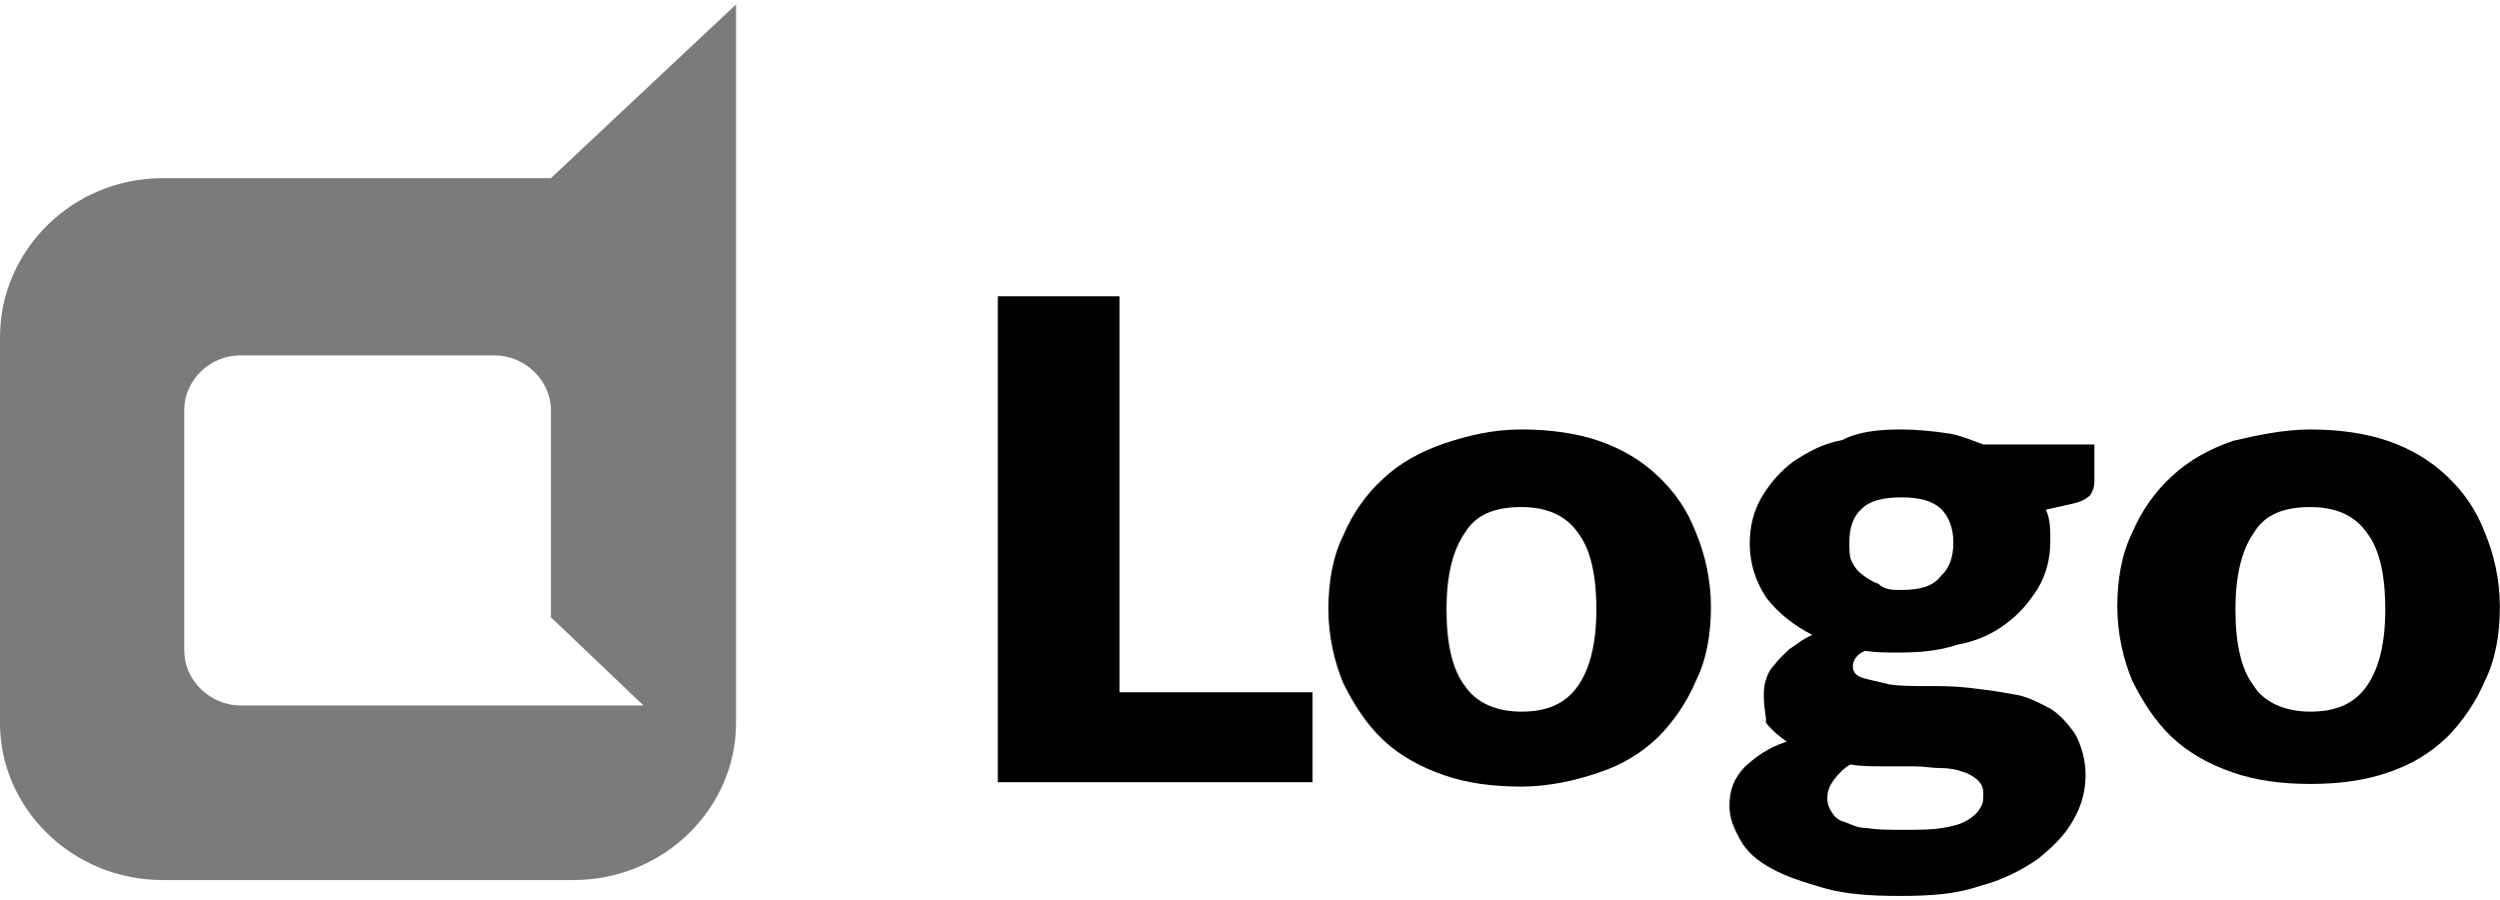
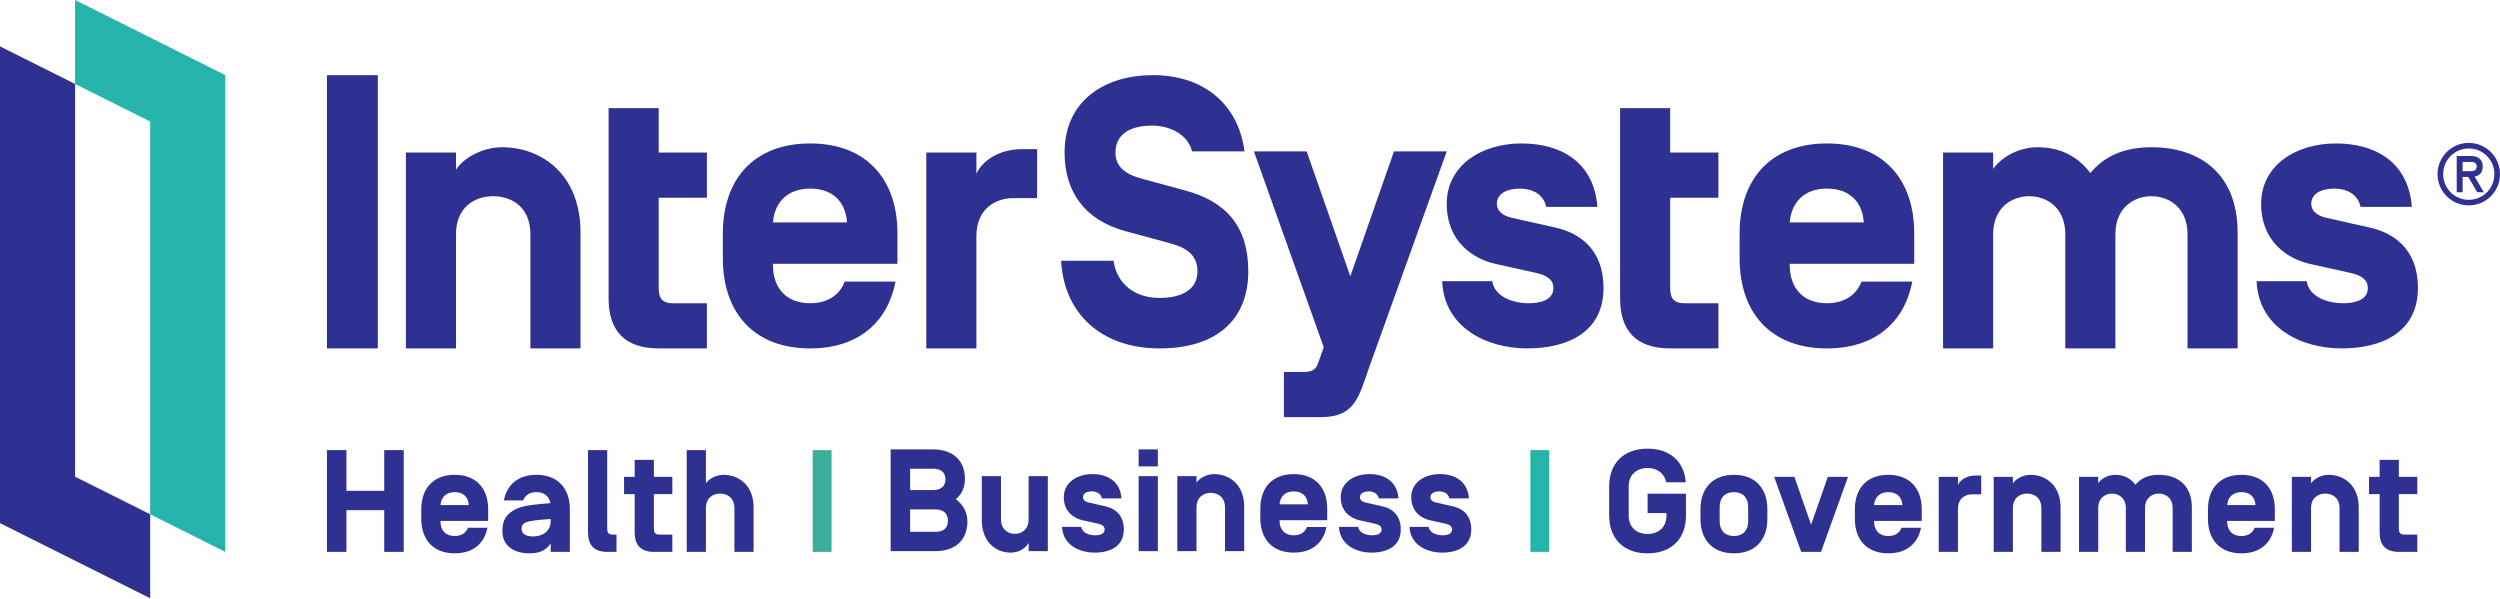
- <svg xmlns="http://www.w3.org/2000/svg" xmlns:xlink="http://www.w3.org/1999/xlink" version="1.1" id="Layer_1" x="0px" y="0px" viewBox="0 0 283.5 102" style="enable-background:new 0 0 283.5 102;" xml:space="preserve">
-   <style type="text/css">
- 	.st0{clip-path:url(#XMLID_36_);}
- 	.st1{clip-path:url(#XMLID_37_);fill:#010101;}
- 	.st2{clip-path:url(#SVGID_2_);}
- 	.st3{clip-path:url(#XMLID_38_);fill:#010101;}
- 	.st4{clip-path:url(#SVGID_4_);}
- 	.st5{clip-path:url(#XMLID_39_);fill:#010101;}
- 	.st6{clip-path:url(#SVGID_6_);}
- 	.st7{clip-path:url(#XMLID_40_);fill:#010101;}
- 	.st8{clip-path:url(#SVGID_8_);}
- 	.st9{clip-path:url(#XMLID_41_);fill:#7B7B7B;}
- </style>
-   <g id="XMLID_21_">
-     <g>
-       <defs>
-         <polygon id="XMLID_18_" points="127,78.5 148.9,78.5 148.9,88.7 113.2,88.7 113.2,33.6 127,33.6    " />
-       </defs>
-       <clipPath id="XMLID_36_">
-         <use xlink:href="#XMLID_18_" style="overflow:visible;" />
-       </clipPath>
-       <g class="st0">
-         <defs>
-           <rect id="XMLID_19_" x="-1501.1" y="-110" width="2945" height="2666.8" />
-         </defs>
-         <clipPath id="XMLID_37_">
-           <use xlink:href="#XMLID_19_" style="overflow:visible;" />
-         </clipPath>
-         <rect id="XMLID_20_" x="103" y="23.3" class="st1" width="56.1" height="75.6" />
-       </g>
-     </g>
-     <g>
-       <defs>
-         <path id="SVGID_1_" d="M172.6,80.7c2.9,0,5-0.9,6.4-2.9c1.4-2,2.1-4.9,2.1-8.7c0-4-0.7-6.9-2.1-8.7c-1.4-2-3.6-2.9-6.4-2.9     c-3.1,0-5.2,0.9-6.4,2.9c-1.4,2-2.1,4.9-2.1,8.7c0,4,0.7,6.9,2.1,8.7C167.4,79.6,169.6,80.7,172.6,80.7z M172.6,48.7     c3.1,0,6.2,0.4,8.8,1.3c2.6,0.9,4.8,2.2,6.7,4c1.9,1.8,3.3,3.8,4.3,6.4c1,2.4,1.7,5.3,1.7,8.4s-0.5,6-1.7,8.4     c-1,2.4-2.6,4.7-4.3,6.4c-1.9,1.8-4,3.1-6.7,4c-2.6,0.9-5.7,1.6-8.8,1.6c-3.3,0-6.2-0.4-8.8-1.3c-2.6-0.9-5-2.2-6.9-4     s-3.3-4-4.5-6.4c-1-2.4-1.7-5.3-1.7-8.4s0.5-6,1.7-8.4c1-2.4,2.6-4.7,4.5-6.4c1.9-1.8,4.3-3.1,6.9-4     C166.5,49.4,169.3,48.7,172.6,48.7z" />
-       </defs>
-       <clipPath id="SVGID_2_">
-         <use xlink:href="#SVGID_1_" style="overflow:visible;" />
-       </clipPath>
-       <g class="st2">
-         <defs>
-           <rect id="XMLID_16_" x="-1501.1" y="-110" width="2945" height="2666.8" />
-         </defs>
-         <clipPath id="XMLID_38_">
-           <use xlink:href="#XMLID_16_" style="overflow:visible;" />
-         </clipPath>
-         <rect id="XMLID_17_" x="140.5" y="38.5" class="st3" width="63.7" height="61.1" />
-       </g>
-     </g>
-     <g>
-       <defs>
-         <path id="SVGID_3_" d="M215.7,66.9c2.1,0,3.6-0.4,4.5-1.6c1-0.9,1.4-2.2,1.4-3.8c0-1.6-0.5-2.9-1.4-3.8c-1-0.9-2.4-1.3-4.5-1.3     c-2.1,0-3.6,0.4-4.5,1.3c-1,0.9-1.4,2.2-1.4,3.8c0,0.7,0,1.6,0.2,2c0.2,0.4,0.5,1.1,1.2,1.6c0.5,0.4,1.2,0.9,1.9,1.1     C213.8,66.9,214.7,66.9,215.7,66.9z M225,90c0-0.7-0.2-1.1-0.7-1.6c-0.5-0.4-1-0.7-1.7-0.9c-0.5-0.2-1.4-0.4-2.4-0.4     c-1,0-1.9-0.2-3.1-0.2h-3.6c-1.2,0-2.4,0-3.6-0.2c-0.7,0.4-1.4,1.1-1.9,1.8c-0.5,0.7-0.7,1.3-0.7,2c0,0.7,0.2,1.1,0.5,1.6     s0.7,0.9,1.4,1.1c0.7,0.2,1.4,0.7,2.6,0.7c1.2,0.2,2.4,0.2,4,0.2c1.9,0,3.3,0,4.5-0.2s2.1-0.4,2.9-0.9c0.7-0.4,1.2-0.9,1.4-1.3     C225,91.1,225,90.7,225,90z M215.7,48.7c1.7,0,3.6,0.2,5,0.4c1.7,0.2,3.1,0.9,4.3,1.3h12.6v4.2c0,0.7-0.2,1.1-0.5,1.6     c-0.5,0.4-1,0.7-1.9,0.9l-3.1,0.7c0.5,1.1,0.5,2.2,0.5,3.6c0,2-0.5,3.8-1.4,5.3c-1,1.6-2.1,2.9-3.6,4c-1.4,1.1-3.3,2-5.5,2.4     c-2.1,0.7-4.3,0.9-6.7,0.9c-1.4,0-2.6,0-3.8-0.2c-1,0.4-1.4,1.1-1.4,1.8c0,0.7,0.5,1.1,1.2,1.3c0.7,0.2,1.7,0.4,2.9,0.7     c1.2,0.2,2.6,0.2,4.3,0.2c1.7,0,3.1,0,4.8,0.2c1.7,0.2,3.3,0.4,4.8,0.7c1.7,0.2,2.9,0.9,4.3,1.6c1.2,0.7,2.1,1.8,2.9,2.9     c0.7,1.3,1.2,2.9,1.2,4.7s-0.5,3.6-1.4,5.1c-1,1.8-2.4,3.1-4,4.4c-1.9,1.3-4,2.4-6.7,3.1c-2.6,0.9-5.5,1.1-9,1.1     c-3.3,0-6.2-0.2-8.6-0.9c-2.4-0.7-4.3-1.3-5.9-2.2c-1.7-0.9-2.9-2-3.6-3.3c-0.7-1.3-1.2-2.4-1.2-3.8c0-1.8,0.5-3.1,1.7-4.4     c1.2-1.1,2.6-2.2,4.8-2.9c-1-0.7-1.7-1.3-2.4-2.2c0.2-0.2-0.2-1.3-0.2-2.9c0-0.7,0-1.1,0.2-1.8c0.2-0.7,0.5-1.3,1-1.8     c0.5-0.7,1-1.1,1.7-1.8c0.7-0.4,1.4-1.1,2.6-1.6c-2.1-1.1-3.8-2.4-5.2-4.2c-1.2-1.8-1.9-3.8-1.9-6.2c0-2,0.5-3.8,1.4-5.3     s2.1-2.9,3.6-4c1.7-1.1,3.3-2,5.5-2.4C210.9,48.9,213.3,48.7,215.7,48.7z" />
-       </defs>
-       <clipPath id="SVGID_4_">
-         <use xlink:href="#SVGID_3_" style="overflow:visible;" />
-       </clipPath>
-       <g class="st4">
-         <defs>
-           <rect id="XMLID_12_" x="-1501.1" y="-110" width="2945" height="2666.8" />
-         </defs>
-         <clipPath id="XMLID_39_">
-           <use xlink:href="#XMLID_12_" style="overflow:visible;" />
-         </clipPath>
-         <rect id="XMLID_13_" x="185.7" y="38.5" class="st5" width="62.1" height="73.4" />
-       </g>
-     </g>
-     <g>
-       <defs>
-         <path id="SVGID_5_" d="M262.1,80.7c2.9,0,5-0.9,6.4-2.9c1.4-2,2.1-4.9,2.1-8.7c0-4-0.7-6.9-2.1-8.7c-1.4-2-3.6-2.9-6.4-2.9     c-3.1,0-5.2,0.9-6.4,2.9c-1.4,2-2.1,4.9-2.1,8.7c0,4,0.7,6.9,2.1,8.7C256.8,79.6,259.2,80.7,262.1,80.7z M262.1,48.7     c3.1,0,6.2,0.4,8.8,1.3c2.6,0.9,4.8,2.2,6.7,4c1.9,1.8,3.3,3.8,4.3,6.4c1,2.4,1.7,5.3,1.7,8.4s-0.5,6-1.7,8.4     c-1,2.4-2.6,4.7-4.3,6.4c-1.9,1.8-4,3.1-6.7,4c-2.6,0.9-5.5,1.3-8.8,1.3s-6.2-0.4-8.8-1.3c-2.6-0.9-5-2.2-6.9-4     c-1.9-1.8-3.3-4-4.5-6.4c-1-2.4-1.7-5.3-1.7-8.4s0.5-6,1.7-8.4c1-2.4,2.6-4.7,4.5-6.4c1.9-1.8,4.3-3.1,6.9-4     C255.9,49.4,259,48.7,262.1,48.7z" />
-       </defs>
-       <clipPath id="SVGID_6_">
-         <use xlink:href="#SVGID_5_" style="overflow:visible;" />
-       </clipPath>
-       <g class="st6">
-         <defs>
-           <rect id="XMLID_7_" x="-1501.1" y="-110" width="2945" height="2666.8" />
-         </defs>
-         <clipPath id="XMLID_40_">
-           <use xlink:href="#XMLID_7_" style="overflow:visible;" />
-         </clipPath>
-         <rect id="XMLID_8_" x="230" y="38.5" class="st7" width="63.7" height="60.9" />
-       </g>
-     </g>
-     <g>
-       <defs>
-         <path id="SVGID_7_" d="M62.5,70V46.5c0-3.3-2.9-6.2-6.4-6.2H27.3c-3.6,0-6.4,2.9-6.4,6.2v27.3c0,3.3,2.9,6.2,6.4,6.2H73L62.5,70z      M18.5,20.2h44L83.5,0.5V82c0,9.6-8.1,17.8-18.5,17.8H18.5C8.1,99.8,0,91.6,0,82V38.2C0,28.5,8.1,20.2,18.5,20.2z" />
-       </defs>
-       <clipPath id="SVGID_8_">
-         <use xlink:href="#SVGID_7_" style="overflow:visible;" />
-       </clipPath>
-       <g class="st8">
-         <defs>
-           <rect id="XMLID_3_" x="-1501.1" y="-110" width="2945" height="2666.8" />
-         </defs>
-         <clipPath id="XMLID_41_">
-           <use xlink:href="#XMLID_3_" style="overflow:visible;" />
-         </clipPath>
-         <rect id="XMLID_4_" x="-10.2" y="-9.8" class="st9" width="103.9" height="119.8" />
-       </g>
+ <svg xmlns="http://www.w3.org/2000/svg" viewBox="0 0 293.45 70.225" height="70.225" width="293.45" xml:space="preserve" version="1.1" id="svg2">
+   <defs id="defs6" />
+   <g transform="matrix(1.25,0,0,-1.25,0,70.225)" id="g10">
+     <g transform="scale(0.1,0.1)" id="g12">
+       <path id="path14" style="fill:#2e3191;fill-opacity:1;fill-rule:nonzero;stroke:none" d="m 307.027,234.625 47.758,0 0,256.59 -47.758,0 0,-256.59 z" />
+       <path id="path16" style="fill:#2e3191;fill-opacity:1;fill-rule:nonzero;stroke:none" d="m 545.121,234.625 -47.047,0 0,107.285 c 0,24.949 -17.109,35.645 -34.929,35.645 -17.821,0 -34.93,-10.696 -34.93,-35.645 l 0,-107.285 -47.051,0 0,183.918 47.051,0 0,-16.039 c 8.195,12.476 26.73,21.027 43.129,21.027 37.422,0 73.777,-25.66 73.777,-79.84 l 0,-109.066" />
+       <path id="path18" style="fill:#2e3191;fill-opacity:1;fill-rule:nonzero;stroke:none" d="m 663.813,277.043 0,-42.418 -45.266,0 c -32.789,0 -47.047,17.465 -47.047,47.051 l 0,178.57 47.047,0 0,-41.703 45.266,0 0,-42.414 -45.266,0 0,-84.477 c 0,-8.55 2.137,-14.609 13.543,-14.609 l 31.723,0" />
+       <path id="path20" style="fill:#2e3191;fill-opacity:1;fill-rule:nonzero;stroke:none" d="m 725.832,353.316 0,-0.355 69.504,0 0,0.355 c -1.426,19.247 -13.547,31.368 -34.574,31.368 -21.032,0 -33.149,-12.477 -34.93,-31.368 z m 0,-39.207 0,-1.07 c 0,-21.738 12.477,-35.996 34.93,-35.996 16.394,0 27.801,7.84 32.433,20.312 l 47.762,0 c -7.484,-38.492 -35.285,-62.73 -80.195,-62.73 -52.754,0 -81.981,33.504 -81.981,84.477 l 0,23.523 c 0,50.969 29.227,84.473 81.981,84.473 52.754,0 81.98,-33.504 81.98,-84.473 l 0,-28.516 -116.91,0" />
+       <path id="path22" style="fill:#2e3191;fill-opacity:1;fill-rule:nonzero;stroke:none" d="m 916.879,234.625 -47.047,0 0,183.918 47.047,0 0,-19.961 c 5.348,12.121 21.031,23.168 42.773,23.168 l 14.254,0 0,-45.977 -22.093,0 c -17.825,0 -34.934,-10.695 -34.934,-35.644 l 0,-105.504" />
+       <path id="path24" style="fill:#2e3191;fill-opacity:1;fill-rule:nonzero;stroke:none" d="m 996.477,316.961 49.183,0 c 2.86,-21.027 19.25,-34.93 43.13,-34.93 21.03,0 35.65,7.84 35.65,24.949 0,13.903 -8.2,21.743 -25.67,26.375 l -42.06,11.407 c -38.13,10.34 -57.026,37.07 -57.026,73.781 0,49.898 39.206,72.711 82.696,72.711 49.9,0 80.91,-29.227 86.25,-71.641 l -49.18,0 c -4.28,16.75 -21.75,24.239 -37.79,24.239 -19.96,0 -34.21,-7.844 -34.21,-25.309 0,-14.613 11.4,-21.027 24.95,-24.594 l 40.63,-11.051 c 38.49,-10.335 59.17,-33.859 59.17,-75.918 0,-44.91 -29.23,-72.355 -83.41,-72.355 -54.53,0 -89.817,32.793 -92.313,82.336" />
+       <path id="path26" style="fill:#2e3191;fill-opacity:1;fill-rule:nonzero;stroke:none" d="m 1286.19,218.23 c -9.98,-27.8 -12.83,-48.117 -45.62,-48.117 l -34.93,0 0,42.414 19.6,0 c 8.55,0 11.05,4.278 12.48,8.2 l 5.34,14.968 -65.58,183.918 49.54,0 40.99,-117.265 40.99,117.265 49.55,0 -72.36,-201.383" />
+       <path id="path28" style="fill:#2e3191;fill-opacity:1;fill-rule:nonzero;stroke:none" d="m 1354.27,297.715 47.05,0 c 2.14,-14.258 18.89,-20.672 34.21,-20.672 9.27,0 23.17,2.137 23.17,14.258 0,7.484 -5.34,11.758 -16.39,14.254 l -38.5,8.554 c -19.96,4.633 -45.26,20.317 -45.26,56.317 0,36 32.43,56.672 70.21,56.672 37.43,0 68.08,-17.821 71.29,-59.524 l -48.12,0 c -2.5,11.762 -12.83,17.11 -24.59,17.11 -13.55,0 -21.39,-5.348 -21.75,-13.903 0,-7.84 6.42,-11.761 14.26,-13.543 l 41.35,-9.269 c 19.96,-4.633 44.55,-18.531 44.55,-56.668 0,-40.992 -33.15,-56.676 -71.64,-56.676 -38.14,0 -78.06,19.605 -79.84,63.09" />
+       <path id="path30" style="fill:#2e3191;fill-opacity:1;fill-rule:nonzero;stroke:none" d="m 1680.62,353.316 0,-0.355 69.5,0 0,0.355 c -1.42,19.247 -13.54,31.368 -34.57,31.368 -21.03,0 -33.15,-12.477 -34.93,-31.368 z m 0,-39.207 0,-1.07 c 0,-21.738 12.48,-35.996 34.93,-35.996 16.4,0 27.8,7.84 32.44,20.312 l 47.76,0 c -7.49,-38.492 -35.29,-62.73 -80.2,-62.73 -52.75,0 -81.98,33.504 -81.98,84.477 l 0,23.523 c 0,50.969 29.23,84.473 81.98,84.473 52.75,0 81.98,-33.504 81.98,-84.473 l 0,-28.516 -116.91,0" />
+       <path id="path32" style="fill:#2e3191;fill-opacity:1;fill-rule:nonzero;stroke:none" d="m 1986.44,234.625 -47.05,0 0,107.285 c 0,24.594 -17.11,35.645 -33.86,35.645 -16.75,0 -33.86,-11.051 -33.86,-35.645 l 0,-107.285 -47.05,0 0,183.918 47.05,0 0,-15.328 c 8.91,12.476 25.66,20.316 41.7,20.316 19.25,0 36.71,-7.125 49.55,-24.234 13.18,16.039 32.07,24.234 57.38,24.234 46.69,0 80.91,-26.015 80.91,-79.84 l 0,-109.066 -47.05,0 0,107.285 c 0,24.594 -17.11,35.645 -33.86,35.645 -16.75,0 -33.86,-11.051 -33.86,-35.645 l 0,-107.285" />
+       <path id="path34" style="fill:#2e3191;fill-opacity:1;fill-rule:nonzero;stroke:none" d="m 2119.04,297.715 47.05,0 c 2.13,-14.258 18.88,-20.672 34.21,-20.672 9.27,0 23.17,2.137 23.17,14.258 0,7.484 -5.35,11.758 -16.4,14.254 l -38.49,8.554 c -19.96,4.633 -45.27,20.317 -45.27,56.317 0,36 32.44,56.672 70.22,56.672 37.42,0 68.08,-17.821 71.28,-59.524 l -48.11,0 c -2.5,11.762 -12.83,17.11 -24.6,17.11 -13.54,0 -21.38,-5.348 -21.74,-13.903 0,-7.84 6.42,-11.761 14.26,-13.543 l 41.34,-9.269 c 19.96,-4.633 44.56,-18.531 44.56,-56.668 0,-40.992 -33.15,-56.676 -71.64,-56.676 -38.14,0 -78.06,19.605 -79.84,63.09" />
+       <path id="path36" style="fill:#2e3191;fill-opacity:1;fill-rule:nonzero;stroke:none" d="m 1613.65,277.043 0,-42.418 -45.27,0 c -32.79,0 -47.05,17.465 -47.05,47.051 l 0,178.57 47.05,0 0,-41.703 45.27,0 0,-42.414 -45.27,0 0,-84.477 c 0,-8.55 2.14,-14.609 13.55,-14.609 l 31.72,0" />
+       <path id="path38" style="fill:#2e3191;fill-opacity:1;fill-rule:nonzero;stroke:none" d="m 360.82,139.133 18.293,0 0,-95.57 -18.293,0 0,39.184 -35.5,0 0,-39.184 -18.293,0 0,95.57 18.293,0 0,-38.227 35.5,0 0,38.227" />
+       <path id="path40" style="fill:#2e3191;fill-opacity:1;fill-rule:nonzero;stroke:none" d="m 413.617,87.66 0,-0.133 26.621,0 0,0.133 c -0.543,7.371 -5.183,12.016 -13.242,12.016 -8.055,0 -12.695,-4.777 -13.379,-12.016 z m 0,-15.016 0,-0.41 c 0,-8.328 4.778,-13.789 13.379,-13.789 6.281,0 10.652,3.004 12.426,7.781 l 18.293,0 c -2.863,-14.746 -13.516,-24.031 -30.719,-24.031 -20.203,0 -31.398,12.836 -31.398,32.359 l 0,9.012 c 0,19.524 11.195,32.36 31.398,32.36 20.207,0 31.406,-12.836 31.406,-32.36 l 0,-10.922 -44.785,0" />
+       <path id="path42" style="fill:#2e3191;fill-opacity:1;fill-rule:nonzero;stroke:none" d="m 489.793,65.137 c 0,-3.414 2.594,-7.101 10.648,-7.101 9.286,0 16.657,5.188 16.657,14.062 l 0,2.32 c -10.239,-0.68 -20.071,-1.5 -23.481,-3.277 -3.008,-1.5 -3.824,-3.004 -3.824,-6.004 z m 27.031,24.301 c -1.226,6.281 -5.73,10.238 -13.105,10.238 -6.281,0 -10.653,-3.004 -12.426,-7.781 l -18.156,0 c 2.867,14.746 13.379,24.032 30.582,24.032 20.203,0 31.402,-12.836 31.402,-32.36 l 0,-40.004 -18.023,0 0,8.055 c -3.278,-5.324 -8.875,-9.422 -19.66,-9.422 -16.11,0 -25.668,7.922 -25.668,20.891 0,10.238 3.55,16.383 13.382,21.023 6.961,3.281 21.024,4.371 31.672,5.191 l 0,0.137" />
+       <path id="path44" style="fill:#2e3191;fill-opacity:1;fill-rule:nonzero;stroke:none" d="m 578.93,59.809 0,-16.246 -8.739,0 c -12.558,0 -18.019,6.691 -18.019,18.023 l 0,77.547 18.019,0 0,-73.727 c 0,-3.277 0.821,-5.598 5.188,-5.598 l 3.551,0" />
+       <path id="path46" style="fill:#2e3191;fill-opacity:1;fill-rule:nonzero;stroke:none" d="m 631.348,59.809 0,-16.246 -17.336,0 c -12.563,0 -18.024,6.691 -18.024,18.023 l 0,36.18 -9.965,0 0,16.246 9.965,0 0,15.972 18.024,0 0,-15.972 17.336,0 0,-16.246 -17.336,0 0,-32.359 c 0,-3.277 0.82,-5.598 5.187,-5.598 l 12.149,0" />
+       <path id="path48" style="fill:#2e3191;fill-opacity:1;fill-rule:nonzero;stroke:none" d="m 707.66,43.562 -18.019,0 0,41.098 c 0,9.555 -6.555,13.652 -13.383,13.652 -6.824,0 -13.379,-4.098 -13.379,-13.652 l 0,-41.098 -18.02,0 0,95.57 18.02,0 0,-31.266 c 3.141,4.778 10.242,8.059 16.523,8.059 14.332,0 28.258,-9.832 28.258,-30.586 l 0,-41.777" />
+       <path id="path50" style="fill:#2e3191;fill-opacity:1;fill-rule:nonzero;stroke:none" d="m 878.684,62.402 c 7.507,0 11.468,3.824 11.468,10.516 0,6.824 -4.504,10.512 -11.468,10.512 l -24.032,0 0,-21.027 24.032,0 z m -2.321,59.254 -21.711,0 0,-20.066 21.711,0 c 6.965,0 11.469,3.551 11.469,10.101 0,6.692 -4.504,9.965 -11.469,9.965 z m -40.004,18.16 39.594,0 c 19.387,0 30.172,-10.921 30.172,-27.441 0,-7.922 -2.863,-14.883 -8.602,-19.254 6.692,-5.051 10.922,-12.422 10.922,-20.887 0,-16.93 -10.648,-27.988 -30.308,-27.988 l -41.778,0 0,95.57" />
+       <path id="path52" style="fill:#2e3191;fill-opacity:1;fill-rule:nonzero;stroke:none" d="m 965.914,74.144 0,40.55 18.024,0 0,-70.449 -18.024,0 0,7.644 c -3.004,-4.777 -8.465,-9.012 -17.066,-9.012 -13.106,0 -26.899,9.422 -26.899,30.586 l 0,41.23 18.028,0 0,-40.55 c 0,-9.418 6.414,-13.652 12.964,-13.652 6.559,0 12.973,4.234 12.973,13.652" />
+       <path id="path54" style="fill:#2e3191;fill-opacity:1;fill-rule:nonzero;stroke:none" d="m 997.305,67.047 18.025,0 c 0.81,-5.461 7.23,-7.918 13.1,-7.918 3.55,0 8.88,0.816 8.88,5.461 0,2.863 -2.05,4.504 -6.28,5.461 l -14.75,3.277 c -7.64,1.774 -17.339,7.781 -17.339,21.57 0,13.79 12.419,21.707 26.899,21.707 14.33,0 26.07,-6.824 27.3,-22.8 l -18.43,0 c -0.95,4.504 -4.92,6.554 -9.42,6.554 -5.19,0 -8.19,-2.05 -8.33,-5.324 0,-3.004 2.46,-4.504 5.46,-5.188 l 15.84,-3.551 c 7.65,-1.774 17.07,-7.098 17.07,-21.707 0,-15.703 -12.7,-21.711 -27.44,-21.711 -14.61,0 -29.906,7.512 -30.585,24.168" />
+       <path id="path56" style="fill:#2e3191;fill-opacity:1;fill-rule:nonzero;stroke:none" d="m 1087.26,44.246 -18.02,0 0,70.449 18.02,0 0,-70.449 z m 0,79.598 -18.02,0 0,15.972 18.02,0 0,-15.972" />
+       <path id="path58" style="fill:#2e3191;fill-opacity:1;fill-rule:nonzero;stroke:none" d="m 1168.35,44.246 -18.02,0 0,41.098 c 0,9.555 -6.55,13.652 -13.38,13.652 -6.82,0 -13.38,-4.098 -13.38,-13.652 l 0,-41.098 -18.02,0 0,70.449 18.02,0 0,-6.144 c 3.14,4.777 10.24,8.054 16.52,8.054 14.34,0 28.26,-9.832 28.26,-30.582 l 0,-41.777" />
+       <path id="path60" style="fill:#2e3191;fill-opacity:1;fill-rule:nonzero;stroke:none" d="m 1201.52,88.344 0,-0.133 26.62,0 0,0.133 c -0.54,7.375 -5.18,12.015 -13.24,12.015 -8.06,0 -12.7,-4.781 -13.38,-12.015 z m 0,-15.016 0,-0.41 c 0,-8.328 4.78,-13.789 13.38,-13.789 6.28,0 10.65,3.004 12.42,7.781 l 18.3,0 c -2.87,-14.746 -13.52,-24.031 -30.72,-24.031 -20.21,0 -31.4,12.836 -31.4,32.359 l 0,9.012 c 0,19.523 11.19,32.355 31.4,32.355 20.2,0 31.4,-12.832 31.4,-32.355 l 0,-10.922 -44.78,0" />
+       <path id="path62" style="fill:#2e3191;fill-opacity:1;fill-rule:nonzero;stroke:none" d="m 1257.35,67.047 18.02,0 c 0.82,-5.461 7.24,-7.918 13.11,-7.918 3.55,0 8.87,0.816 8.87,5.461 0,2.863 -2.04,4.504 -6.28,5.461 l -14.74,3.277 c -7.65,1.774 -17.34,7.781 -17.34,21.57 0,13.79 12.42,21.707 26.9,21.707 14.33,0 26.07,-6.824 27.3,-22.8 l -18.43,0 c -0.96,4.504 -4.92,6.554 -9.42,6.554 -5.19,0 -8.19,-2.05 -8.33,-5.324 0,-3.004 2.46,-4.504 5.46,-5.188 l 15.84,-3.551 c 7.65,-1.774 17.07,-7.098 17.07,-21.707 0,-15.703 -12.7,-21.711 -27.45,-21.711 -14.61,0 -29.9,7.512 -30.58,24.168" />
+       <path id="path64" style="fill:#2e3191;fill-opacity:1;fill-rule:nonzero;stroke:none" d="m 1323.56,67.047 18.02,0 c 0.82,-5.461 7.24,-7.918 13.11,-7.918 3.55,0 8.87,0.816 8.87,5.461 0,2.863 -2.05,4.504 -6.28,5.461 l -14.75,3.277 c -7.64,1.774 -17.33,7.781 -17.33,21.57 0,13.79 12.42,21.707 26.89,21.707 14.34,0 26.08,-6.824 27.31,-22.8 l -18.43,0 c -0.96,4.504 -4.92,6.554 -9.43,6.554 -5.18,0 -8.19,-2.05 -8.32,-5.324 0,-3.004 2.46,-4.504 5.46,-5.188 l 15.84,-3.551 c 7.64,-1.774 17.06,-7.098 17.06,-21.707 0,-15.703 -12.7,-21.711 -27.44,-21.711 -14.61,0 -29.9,7.512 -30.58,24.168" />
+       <path id="path66" style="fill:#2e3191;fill-opacity:1;fill-rule:nonzero;stroke:none" d="m 1547.14,98.176 36.04,0 0,-20.617 c 0,-21.16 -13.1,-35.363 -36.04,-35.363 -22.94,0 -36.05,14.203 -36.05,35.363 l 0,27.578 c 0,21.164 13.11,35.359 36.05,35.359 21.57,0 34.4,-12.558 35.91,-31.535 l -18.44,0 c -1.63,8.602 -8.74,13.379 -17.47,13.379 -9.97,0 -17.75,-6.145 -17.75,-17.203 l 0,-27.578 c 0,-11.059 7.78,-17.203 17.75,-17.203 9.96,0 17.74,6.144 17.74,17.203 l 0,2.457 -17.74,0 0,18.16" />
+       <path id="path68" style="fill:#2e3191;fill-opacity:1;fill-rule:nonzero;stroke:none" d="m 1641.6,85.887 c 0,8.328 -4.78,13.789 -13.38,13.789 -8.6,0 -13.38,-5.461 -13.38,-13.789 l 0,-13.652 c 0,-8.328 4.78,-13.789 13.38,-13.789 8.6,0 13.38,5.461 13.38,13.789 l 0,13.652 z m -44.78,-2.32 c 0,19.524 11.2,32.36 31.4,32.36 20.21,0 31.41,-12.836 31.41,-32.36 l 0,-9.012 c 0,-19.523 -11.2,-32.359 -31.41,-32.359 -20.2,0 -31.4,12.836 -31.4,32.359 l 0,9.012" />
+       <path id="path70" style="fill:#2e3191;fill-opacity:1;fill-rule:nonzero;stroke:none" d="m 1716.4,114.012 18.98,0 -25.39,-70.45 -18.57,0 -25.4,70.45 18.98,0 15.7,-44.918 15.7,44.918" />
+       <path id="path72" style="fill:#2e3191;fill-opacity:1;fill-rule:nonzero;stroke:none" d="m 1759.81,87.66 0,-0.133 26.62,0 0,0.133 c -0.54,7.371 -5.18,12.016 -13.24,12.016 -8.05,0 -12.7,-4.777 -13.38,-12.016 z m 0,-15.016 0,-0.41 c 0,-8.328 4.78,-13.789 13.38,-13.789 6.28,0 10.65,3.004 12.43,7.781 l 18.29,0 c -2.87,-14.746 -13.52,-24.031 -30.72,-24.031 -20.2,0 -31.4,12.836 -31.4,32.359 l 0,9.012 c 0,19.524 11.2,32.36 31.4,32.36 20.21,0 31.41,-12.836 31.41,-32.36 l 0,-10.922 -44.79,0" />
+       <path id="path74" style="fill:#2e3191;fill-opacity:1;fill-rule:nonzero;stroke:none" d="m 1838.58,43.562 -18.02,0 0,70.45 18.02,0 0,-7.649 c 2.05,4.645 8.06,8.879 16.38,8.879 l 5.46,0 0,-17.613 -8.46,0 c -6.83,0 -13.38,-4.094 -13.38,-13.652 l 0,-40.414" />
+       <path id="path76" style="fill:#2e3191;fill-opacity:1;fill-rule:nonzero;stroke:none" d="m 1934.96,43.562 -18.02,0 0,41.098 c 0,9.555 -6.56,13.652 -13.38,13.652 -6.83,0 -13.38,-4.098 -13.38,-13.652 l 0,-41.098 -18.02,0 0,70.45 18.02,0 0,-6.145 c 3.14,4.778 10.24,8.059 16.52,8.059 14.34,0 28.26,-9.832 28.26,-30.586 l 0,-41.777" />
+       <path id="path78" style="fill:#2e3191;fill-opacity:1;fill-rule:nonzero;stroke:none" d="m 2014.27,43.562 -18.02,0 0,41.098 c 0,9.418 -6.55,13.652 -12.97,13.652 -6.42,0 -12.97,-4.234 -12.97,-13.652 l 0,-41.098 -18.02,0 0,70.45 18.02,0 0,-5.871 c 3.41,4.777 9.83,7.785 15.97,7.785 7.37,0 14.07,-2.731 18.98,-9.285 5.05,6.14 12.29,9.285 21.98,9.285 17.88,0 30.99,-9.969 30.99,-30.586 l 0,-41.777 -18.02,0 0,41.098 c 0,9.418 -6.55,13.652 -12.97,13.652 -6.42,0 -12.97,-4.234 -12.97,-13.652 l 0,-41.098" />
+       <path id="path80" style="fill:#2e3191;fill-opacity:1;fill-rule:nonzero;stroke:none" d="m 2091.39,87.66 0,-0.133 26.62,0 0,0.133 c -0.54,7.371 -5.18,12.016 -13.24,12.016 -8.05,0 -12.7,-4.777 -13.38,-12.016 z m 0,-15.016 0,-0.41 c 0,-8.328 4.78,-13.789 13.38,-13.789 6.28,0 10.65,3.004 12.43,7.781 l 18.29,0 c -2.87,-14.746 -13.52,-24.031 -30.72,-24.031 -20.2,0 -31.4,12.836 -31.4,32.359 l 0,9.012 c 0,19.524 11.2,32.36 31.4,32.36 20.21,0 31.4,-12.836 31.4,-32.36 l 0,-10.922 -44.78,0" />
+       <path id="path82" style="fill:#2e3191;fill-opacity:1;fill-rule:nonzero;stroke:none" d="m 2214.94,43.562 -18.02,0 0,41.098 c 0,9.555 -6.55,13.652 -13.38,13.652 -6.83,0 -13.38,-4.098 -13.38,-13.652 l 0,-41.098 -18.02,0 0,70.45 18.02,0 0,-6.145 c 3.14,4.778 10.24,8.059 16.52,8.059 14.34,0 28.26,-9.832 28.26,-30.586 l 0,-41.777" />
+       <path id="path84" style="fill:#2e3191;fill-opacity:1;fill-rule:nonzero;stroke:none" d="m 2269.94,59.809 0,-16.246 -17.34,0 c -12.56,0 -18.02,6.691 -18.02,18.023 l 0,36.18 -9.97,0 0,16.246 9.97,0 0,15.972 18.02,0 0,-15.972 17.34,0 0,-16.246 -17.34,0 0,-32.359 c 0,-3.277 0.82,-5.598 5.19,-5.598 l 12.15,0" />
+       <path id="path86" style="fill:#3aae9b;fill-opacity:1;fill-rule:nonzero;stroke:none" d="m 763.164,43.562 17.691,0 0,95.57 -17.691,0 0,-95.57 z" />
+       <path id="path88" style="fill:#25b4a9;fill-opacity:1;fill-rule:nonzero;stroke:none" d="m 1437.09,43.562 17.691,0 0,95.57 -17.691,0 0,-95.57 z" />
+       <path id="path90" style="fill:#2e3191;fill-opacity:1;fill-rule:nonzero;stroke:none" d="m 2312.5,409.762 8.31,0 c 2.93,0 4.88,-1.465 4.88,-4.399 0,-2.851 -1.95,-4.316 -4.88,-4.316 l -8.31,0 0,8.715 z m 19.95,-28.516 -8.63,14.668 c 4.81,0.977 7.58,4.316 7.58,9.531 0,6.192 -4,9.856 -10.59,9.856 l -13.86,0 0,-34.055 5.55,0 0,14.422 5.29,0 8.47,-14.422 6.19,0 z m -14.17,-7.086 c 13.36,0 24.04,10.754 24.04,24.117 0,13.36 -10.68,24.114 -24.04,24.114 -13.36,0 -24.03,-10.754 -24.03,-24.114 0,-13.363 10.67,-24.117 24.03,-24.117 z m 0,53.445 c 16.21,0 29.33,-13.121 29.33,-29.328 0,-16.214 -13.12,-29.332 -29.33,-29.332 -16.21,0 -29.33,13.118 -29.33,29.332 0,16.207 13.12,29.328 29.33,29.328" />
+       <path id="path92" style="fill:#2e3191;fill-opacity:1;fill-rule:nonzero;stroke:none" d="M 70.516,482.969 0,518.254 0,70.566 141.031,0 l 0,78.859 -70.515,35.274 0,368.836" />
+       <path id="path94" style="fill:#25b4a9;fill-opacity:1;fill-rule:nonzero;stroke:none" d="m 141.031,78.859 70.516,-35.305 0,447.699 -141.031,70.566 0,-78.851 70.515,-35.266 0,-368.844" />
    </g>
  </g>
</svg>
